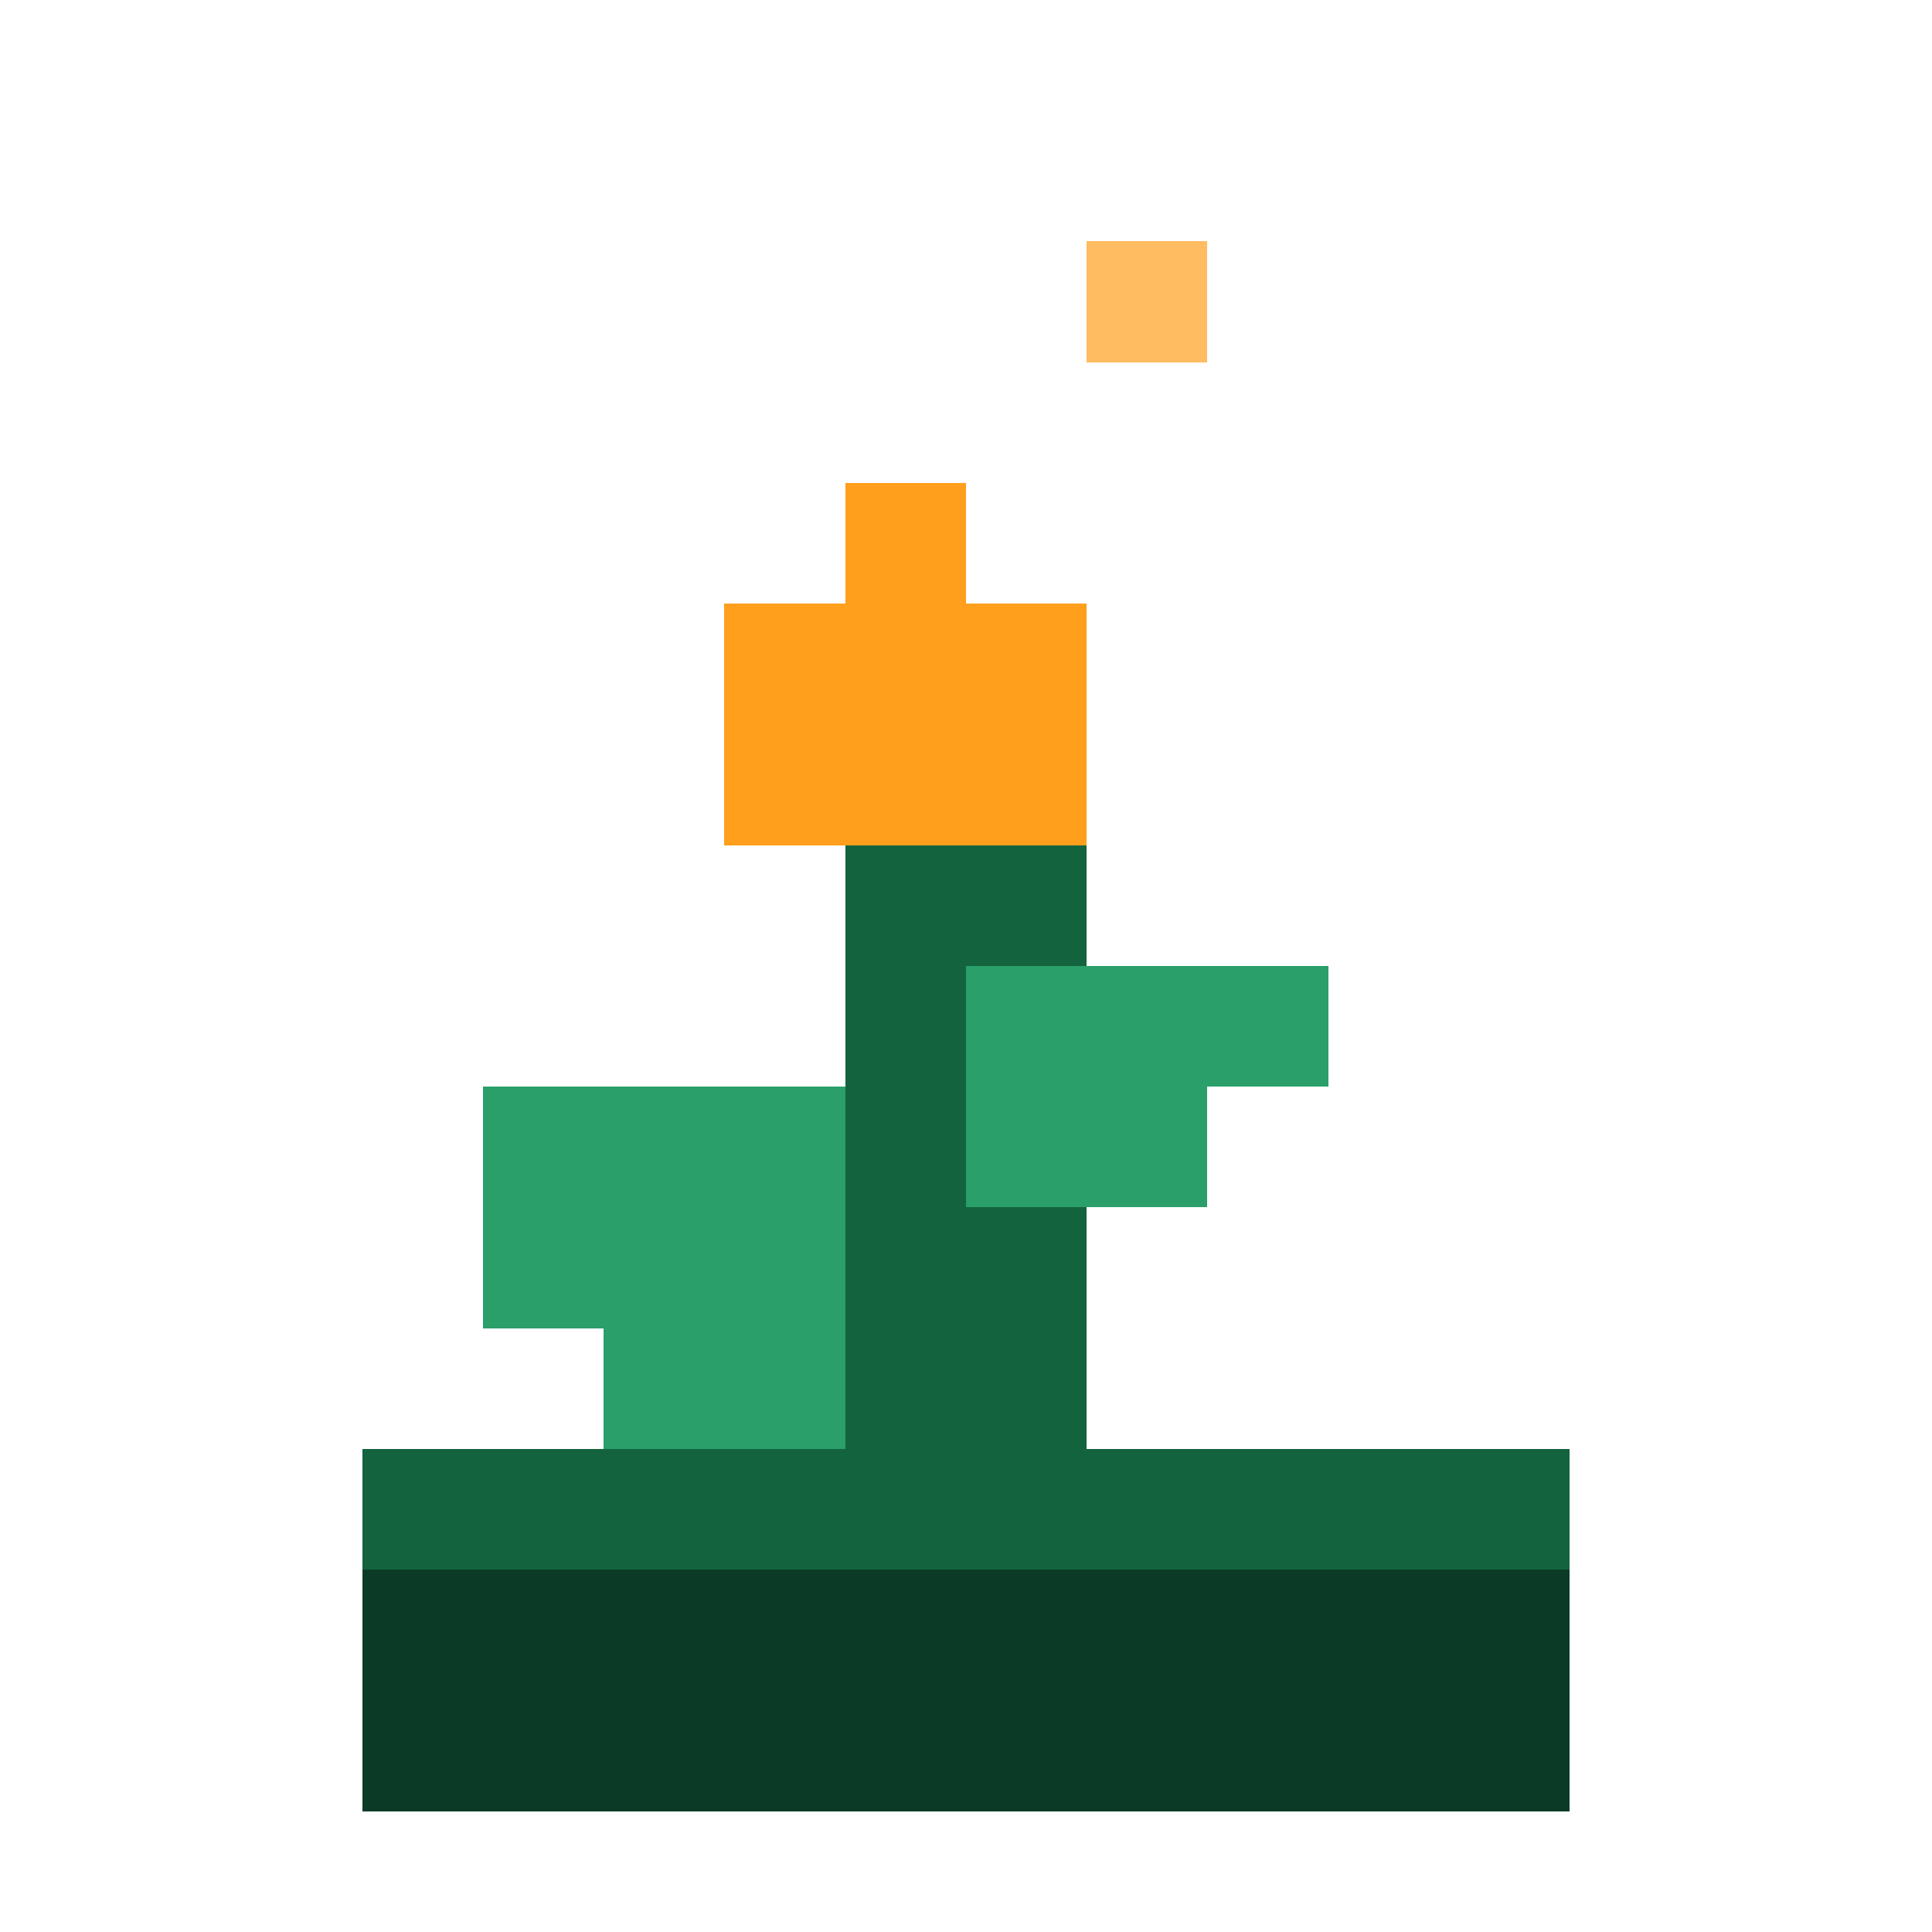
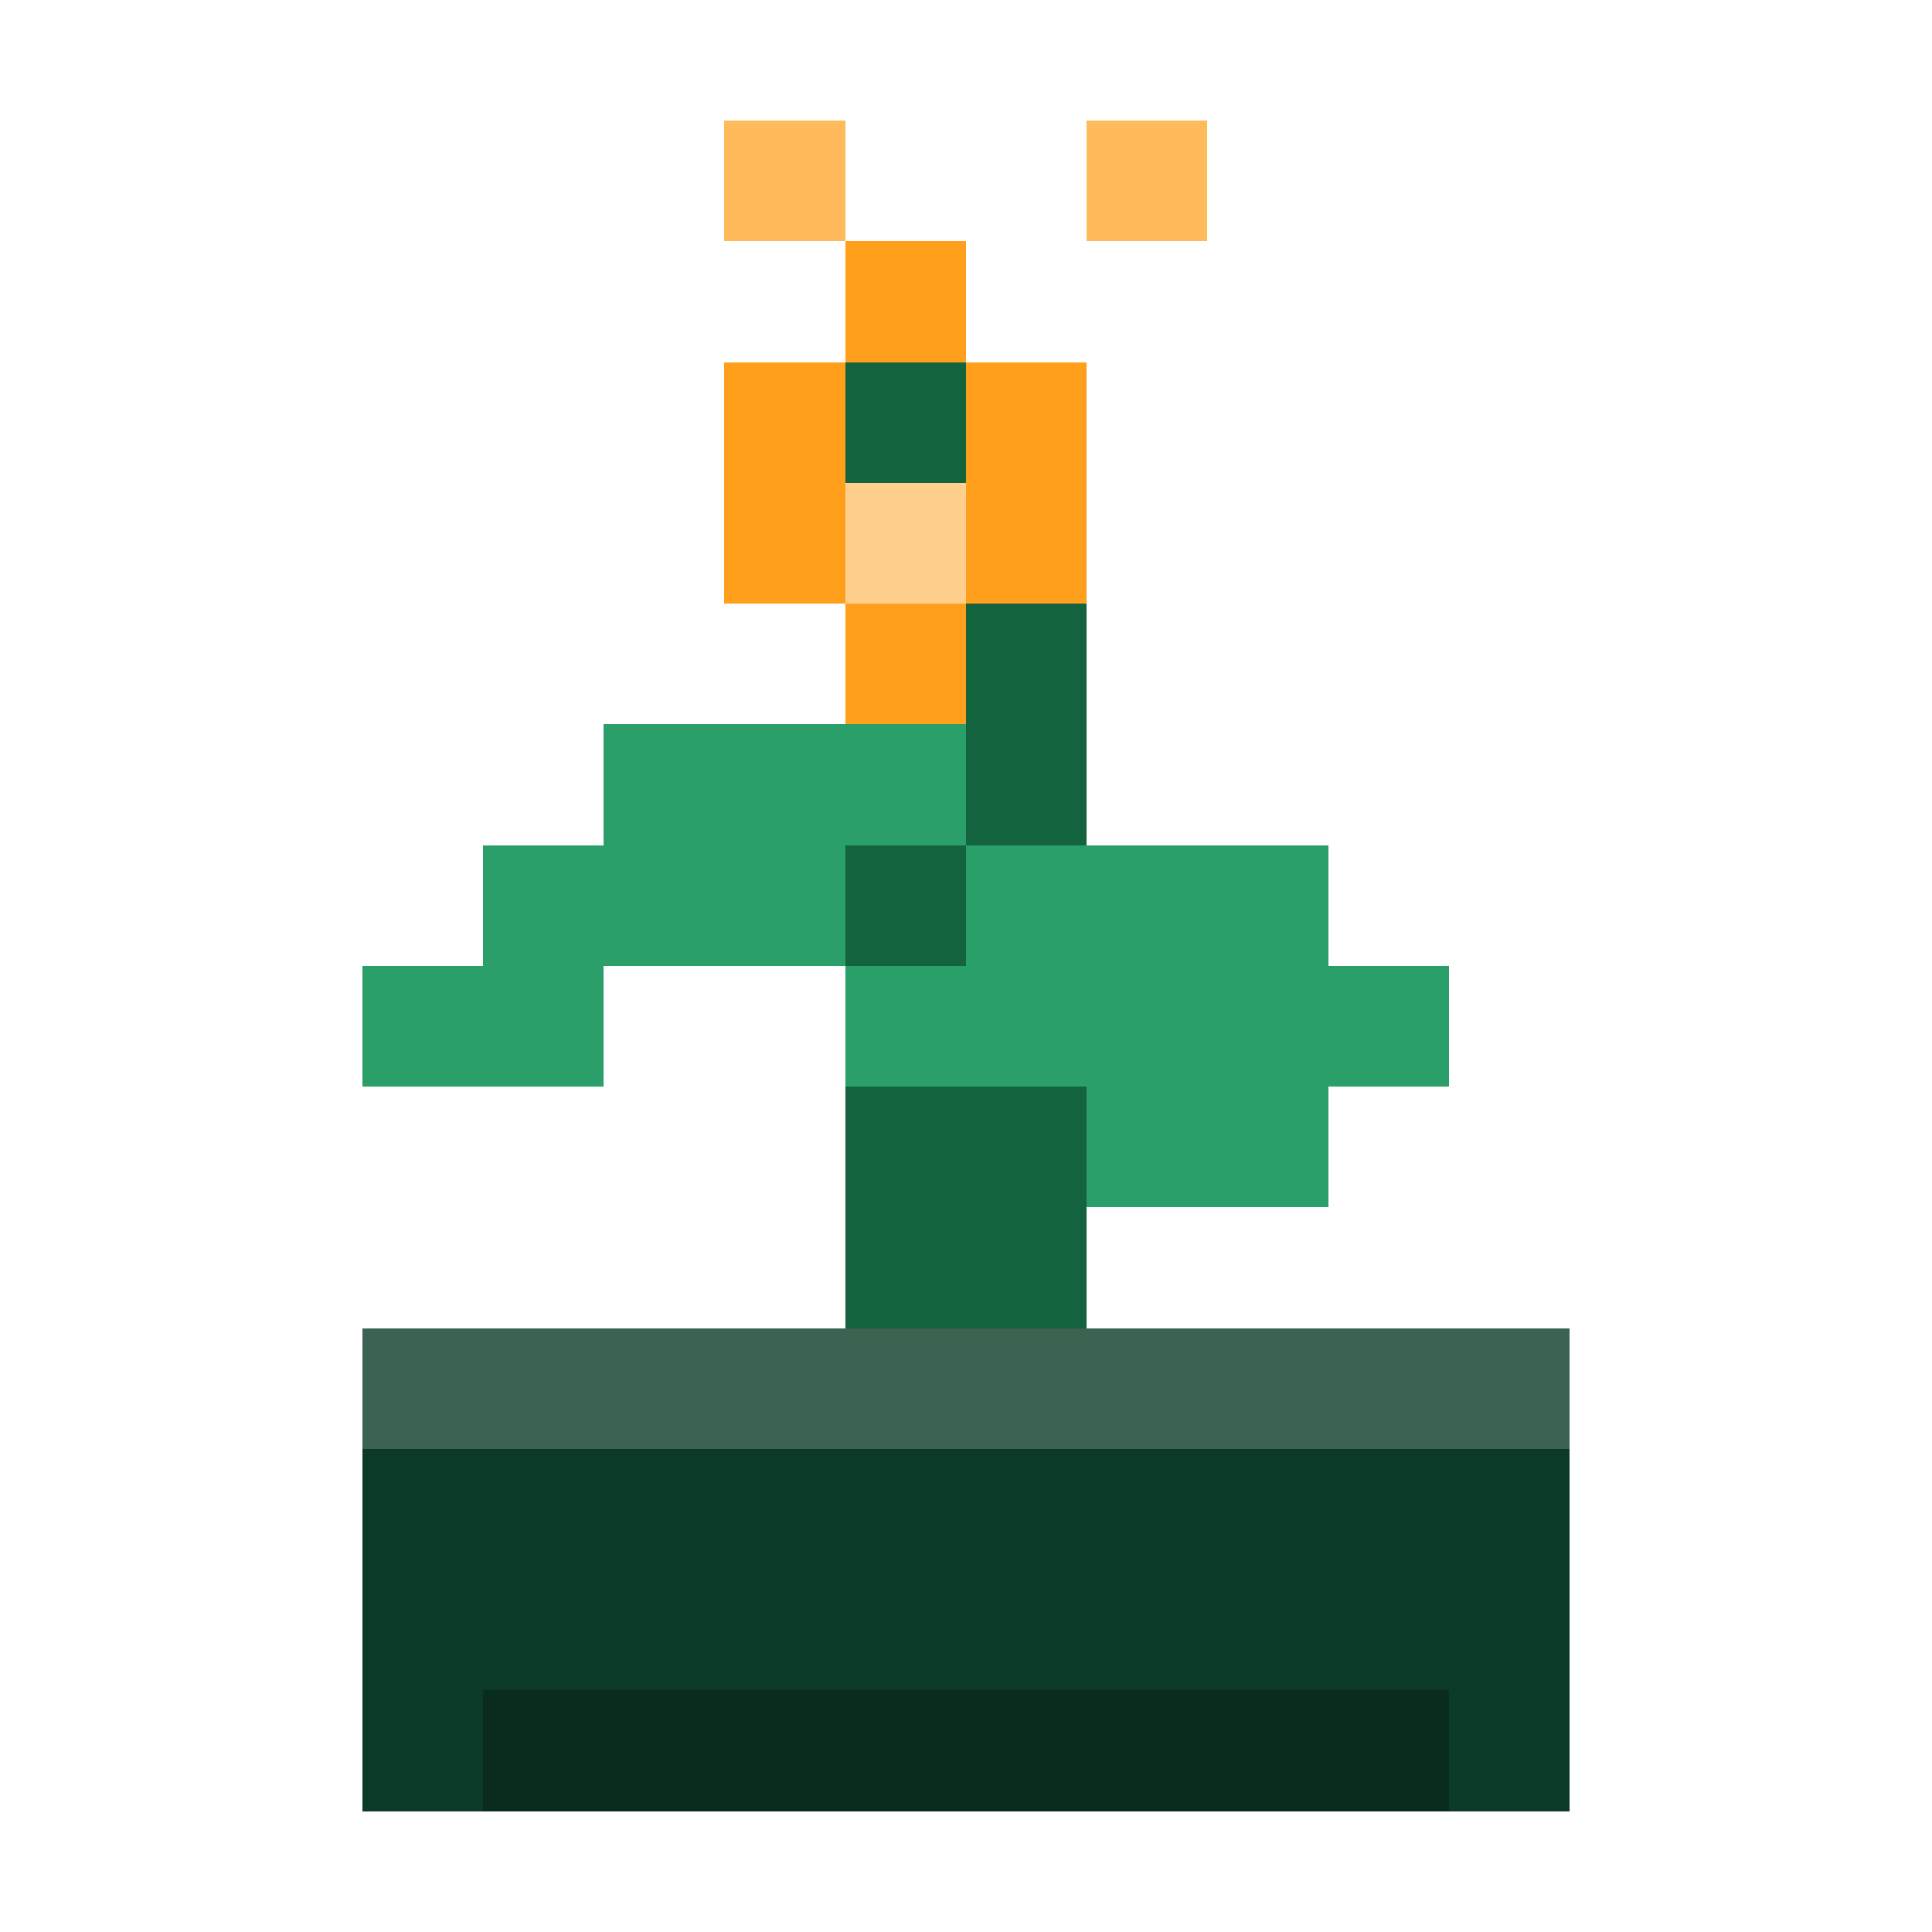
<svg xmlns="http://www.w3.org/2000/svg" width="64" height="64" viewBox="0 0 32 32" fill="none" shape-rendering="crispEdges">
-   <rect x="18" y="4" width="2" height="2" fill="#ffbc60" />
-   <rect x="14" y="8" width="2" height="2" fill="#FF9F1C" />
-   <rect x="12" y="10" width="6" height="2" fill="#FF9F1C" />
-   <rect x="12" y="12" width="6" height="2" fill="#FF9F1C" />
-   <rect x="14" y="14" width="4" height="2" fill="#13633F" />
-   <rect x="14" y="16" width="2" height="2" fill="#13633F" />
-   <rect x="16" y="16" width="6" height="2" fill="#2A9F69" />
-   <rect x="8" y="18" width="6" height="2" fill="#2A9F69" />
-   <rect x="14" y="18" width="2" height="2" fill="#13633F" />
-   <rect x="16" y="18" width="4" height="2" fill="#2A9F69" />
-   <rect x="8" y="20" width="6" height="2" fill="#2A9F69" />
+   <rect x="12" y="2" width="2" height="2" fill="#ffba5c" />
+   <rect x="18" y="2" width="2" height="2" fill="#ffba5c" />
+   <rect x="14" y="4" width="2" height="2" fill="#FF9F1C" />
+   <rect x="12" y="6" width="2" height="2" fill="#FF9F1C" />
+   <rect x="14" y="6" width="2" height="2" fill="#13633F" />
+   <rect x="16" y="6" width="2" height="2" fill="#FF9F1C" />
+   <rect x="12" y="8" width="2" height="2" fill="#FF9F1C" />
+   <rect x="14" y="8" width="2" height="2" fill="#ffcf8e" />
+   <rect x="16" y="8" width="2" height="2" fill="#FF9F1C" />
+   <rect x="14" y="10" width="2" height="2" fill="#FF9F1C" />
+   <rect x="16" y="10" width="2" height="2" fill="#13633F" />
+   <rect x="10" y="12" width="6" height="2" fill="#2A9F69" />
+   <rect x="16" y="12" width="2" height="2" fill="#13633F" />
+   <rect x="8" y="14" width="6" height="2" fill="#2A9F69" />
+   <rect x="14" y="14" width="2" height="2" fill="#13633F" />
+   <rect x="16" y="14" width="6" height="2" fill="#2A9F69" />
+   <rect x="6" y="16" width="4" height="2" fill="#2A9F69" />
+   <rect x="14" y="16" width="10" height="2" fill="#2A9F69" />
+   <rect x="14" y="18" width="4" height="2" fill="#13633F" />
+   <rect x="18" y="18" width="4" height="2" fill="#2A9F69" />
  <rect x="14" y="20" width="4" height="2" fill="#13633F" />
-   <rect x="10" y="22" width="4" height="2" fill="#2A9F69" />
-   <rect x="14" y="22" width="4" height="2" fill="#13633F" />
-   <rect x="6" y="24" width="20" height="2" fill="#13633F" />
+   <rect x="6" y="22" width="20" height="2" fill="#3c6252" />
+   <rect x="6" y="24" width="20" height="2" fill="#0B3B27" />
  <rect x="6" y="26" width="20" height="2" fill="#0B3B27" />
-   <rect x="6" y="28" width="20" height="2" fill="#0B3B27" />
+   <rect x="6" y="28" width="2" height="2" fill="#0B3B27" />
+   <rect x="8" y="28" width="16" height="2" fill="#0A2C1C" />
+   <rect x="24" y="28" width="2" height="2" fill="#0B3B27" />
</svg>
